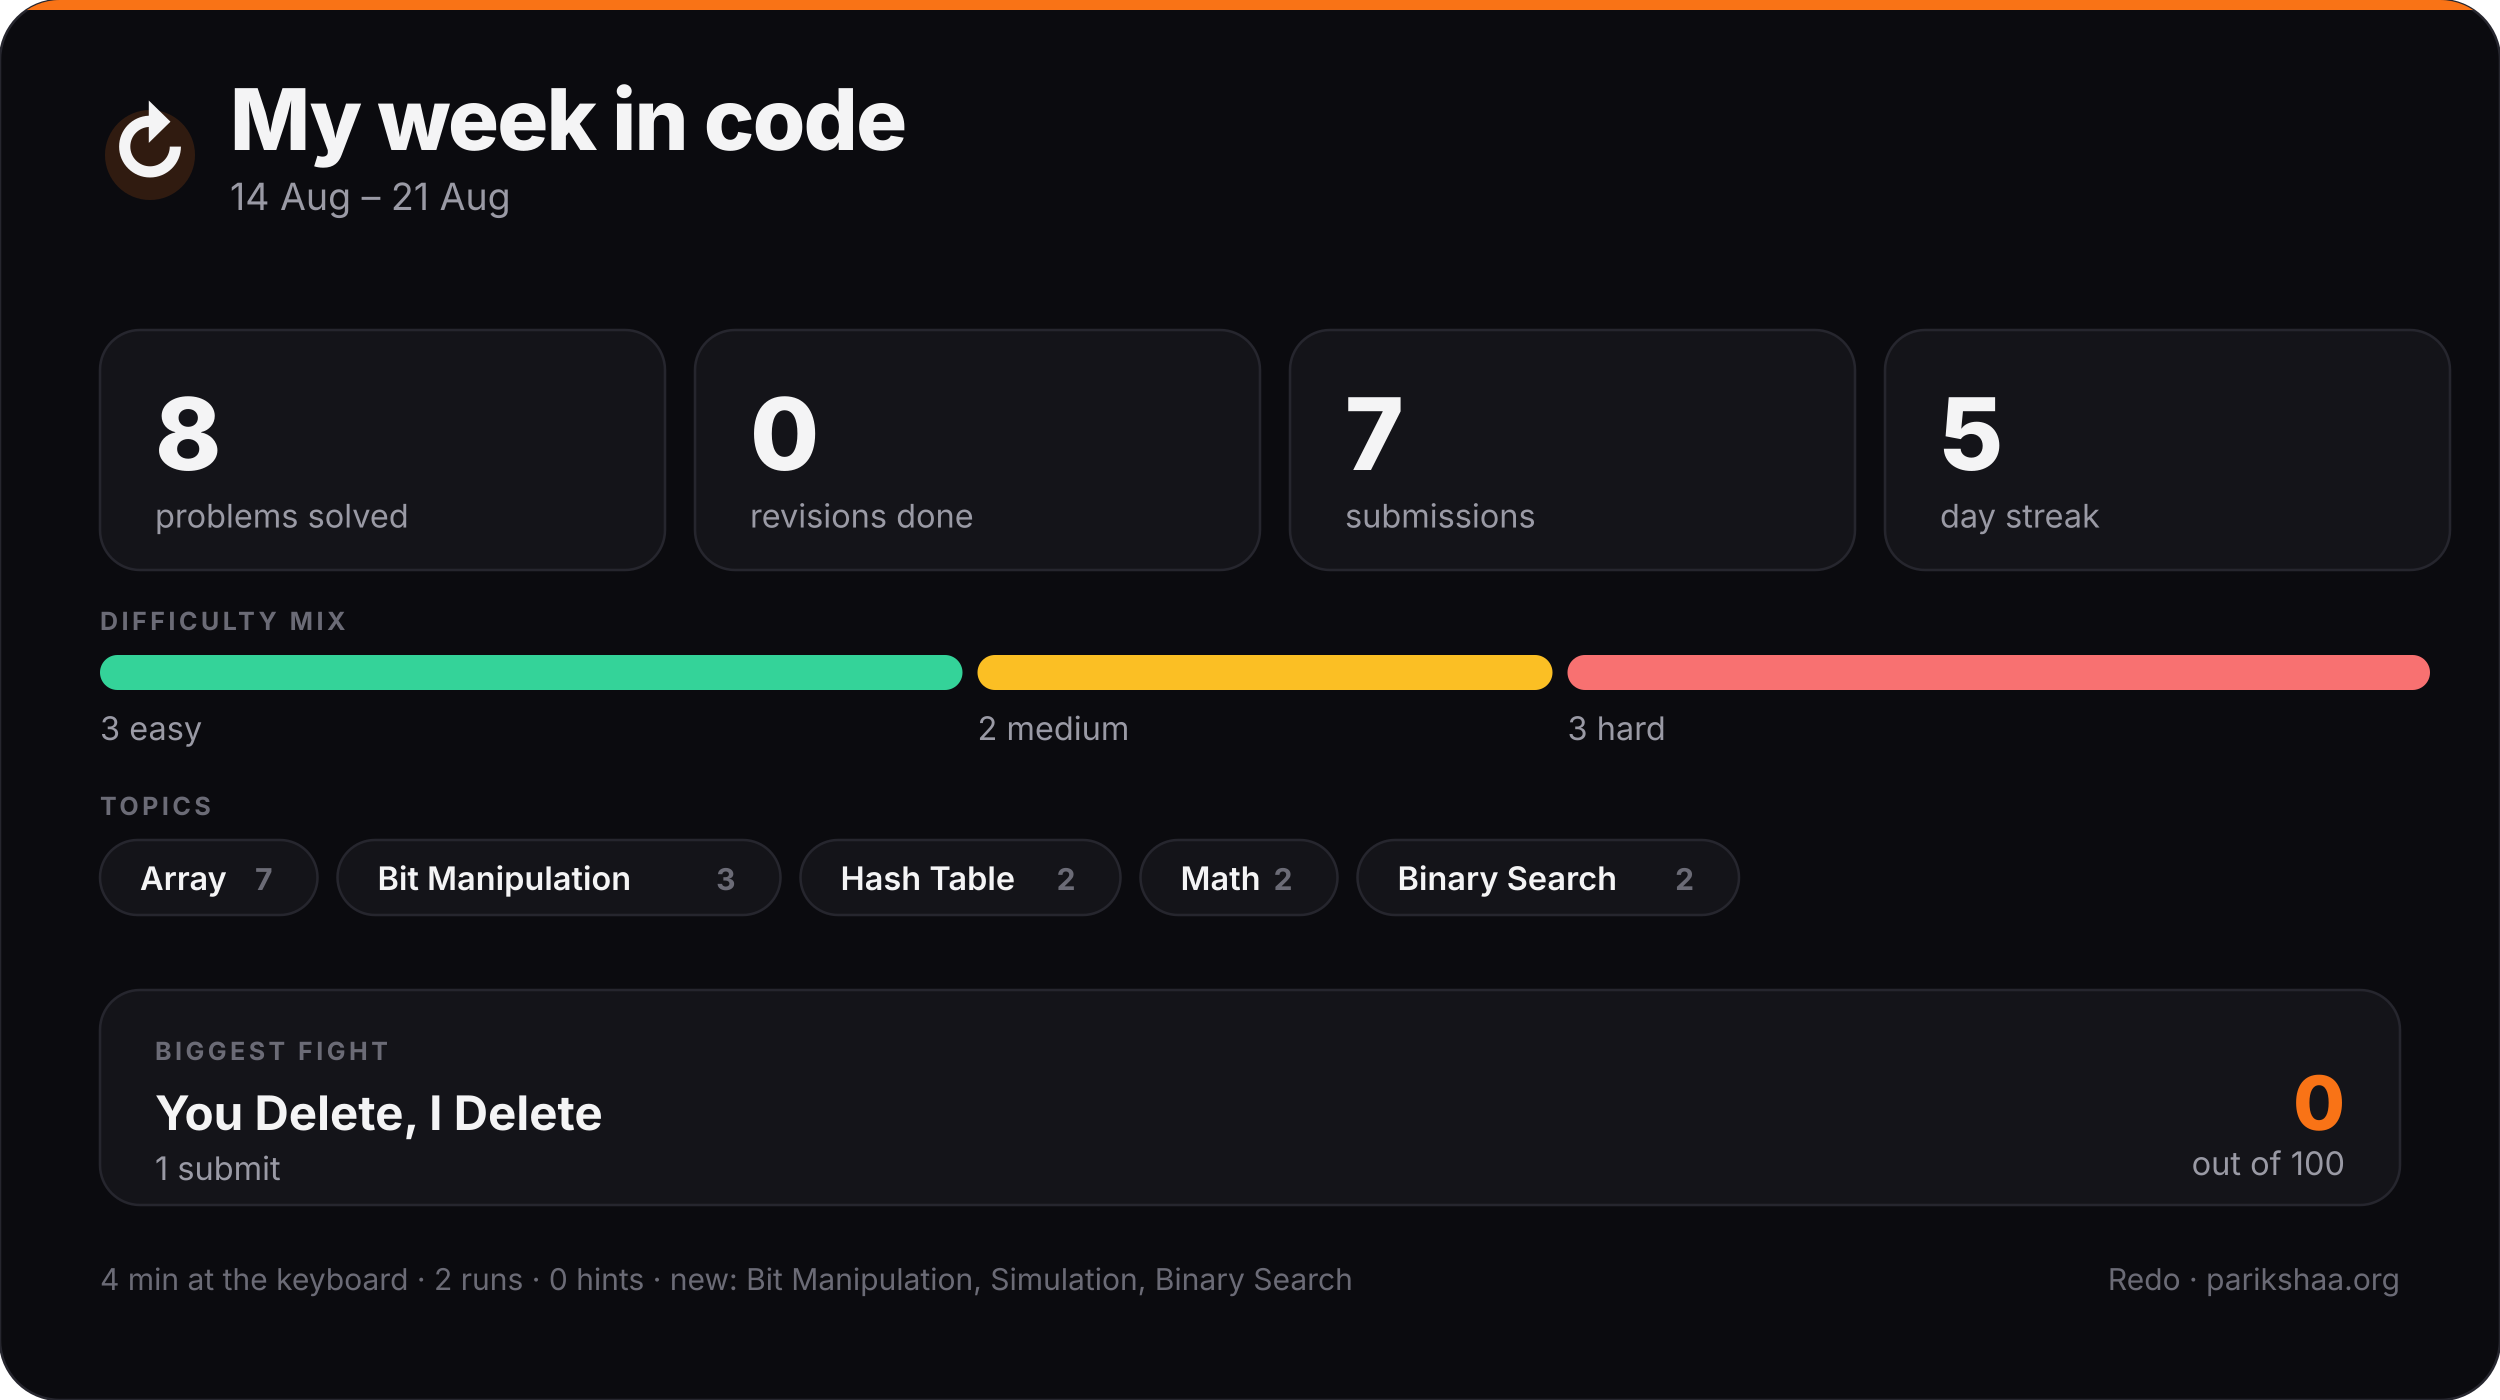
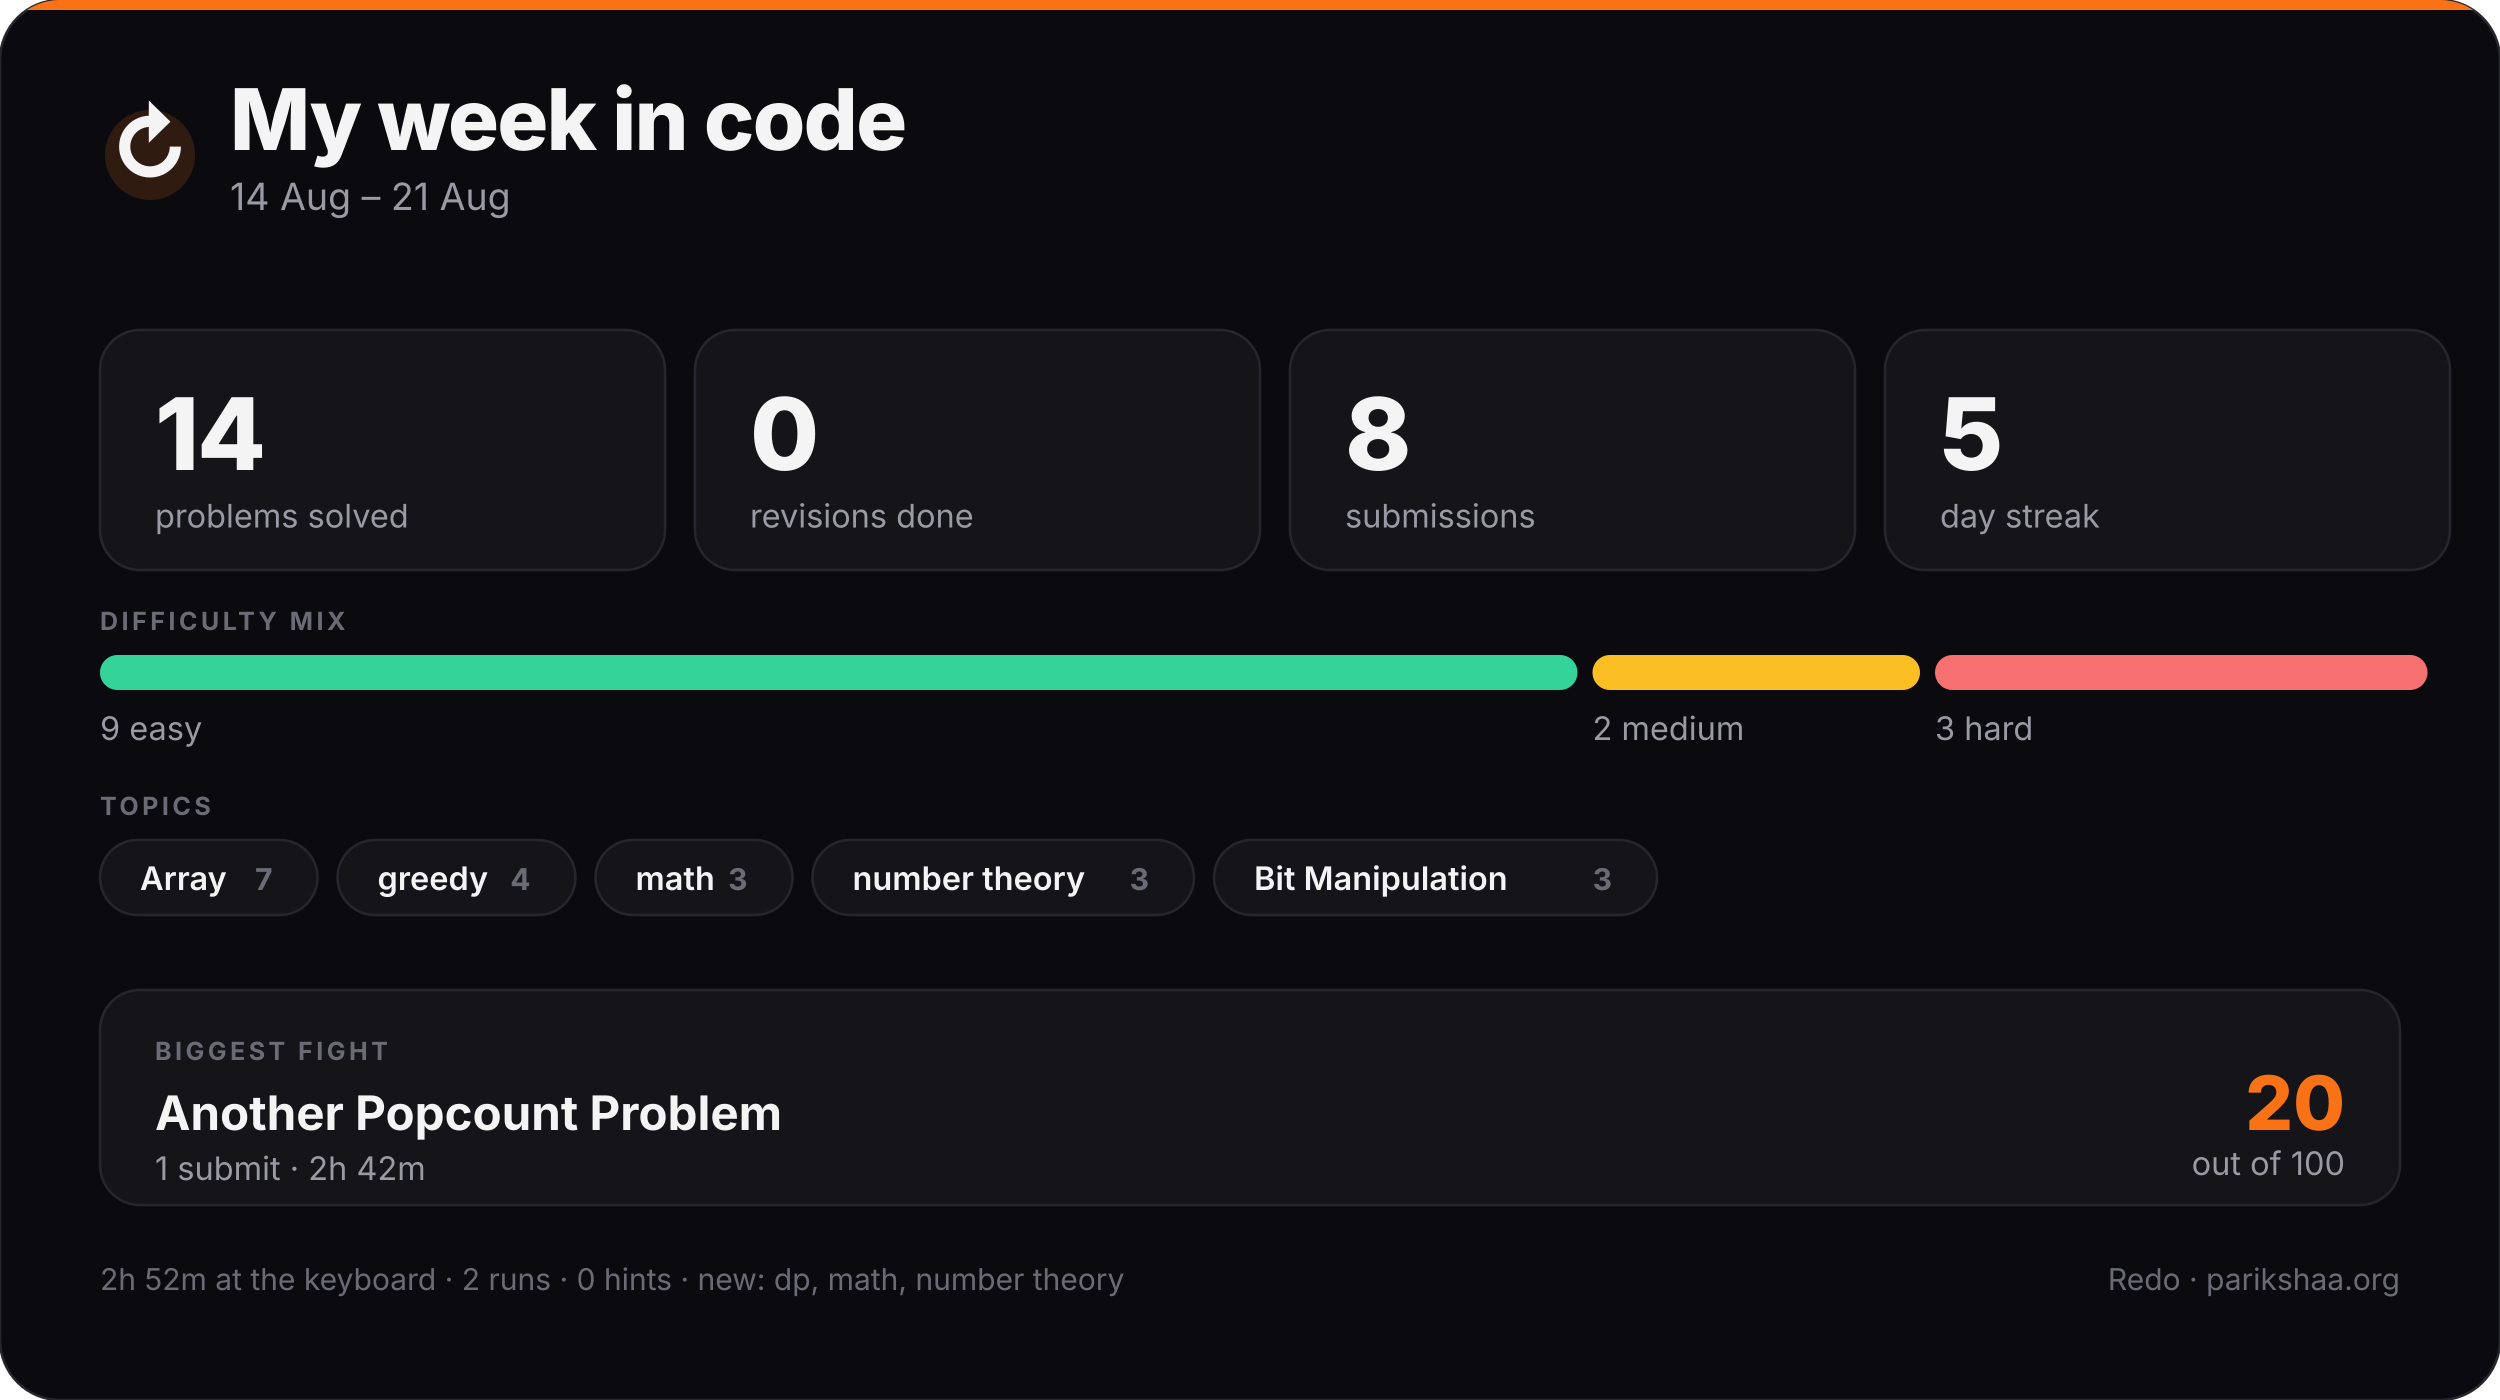
<svg xmlns="http://www.w3.org/2000/svg" width="1000" height="560" viewBox="0 0 1000 560" role="img" aria-label="Week in code">
  <style>
    text { font-family: -apple-system, BlinkMacSystemFont, "Segoe UI", Inter, sans-serif; }
    .title { fill: #f4f4f5; font-size: 34px; font-weight: 800; letter-spacing: -0.02em; }
    .sub { fill: #9a9aa5; font-size: 15px; }
    .big { fill: #f4f4f5; font-size: 40px; font-weight: 800; letter-spacing: -0.02em; }
    .small { fill: #9a9aa5; font-size: 13px; }
    .label { fill: #6b6b76; font-size: 10px; letter-spacing: 0.14em; font-weight: 700; }
    .chip { fill: #f4f4f5; font-size: 13px; font-weight: 600; }
    .chipCount { fill: #6b6b76; font-size: 12px; font-weight: 700; }
    .fightTitle { fill: #f4f4f5; font-size: 19px; font-weight: 700; }
    .fightScore { fill: #f97316; font-size: 30px; font-weight: 800; }
    .foot { fill: #6b6b76; font-size: 12px; }
    .rise { animation: rise 620ms cubic-bezier(.2,.8,.2,1) both; }
    @keyframes rise { from { opacity: 0; transform: translateY(8px); } to { opacity: 1; transform: none; } }
    @media (prefers-reduced-motion: reduce) { .rise { animation: none; } }
  </style>
  <defs>
    <clipPath id="card">
      <rect width="1000" height="560" rx="24" />
    </clipPath>
  </defs>
  <rect width="1000" height="560" rx="24" fill="#0b0b0f" stroke="#26262e" />
  <rect x="0" y="0" width="1000" height="4" fill="#f97316" clip-path="url(#card)" />
  <circle cx="60" cy="62" r="18" fill="#f97316" opacity="0.16" />
  <text x="60" y="71" class="title" fill="#f97316" text-anchor="middle" font-size="24">↻</text>
  <text x="92" y="60" class="title">My week in code</text>
  <text x="92" y="84" class="sub">14 Aug – 21 Aug</text>
  <g class="rise" style="animation-delay:0s">
    <rect x="40" y="132" width="226" height="96" rx="16" fill="#141419" stroke="#26262e" />
-     <text x="62" y="188" class="big">8</text>
+     <text x="62" y="188" class="big">14</text>
    <text x="62" y="211" class="small">problems solved</text>
  </g>
  <g class="rise" style="animation-delay:0.07s">
    <rect x="278" y="132" width="226" height="96" rx="16" fill="#141419" stroke="#26262e" />
    <text x="300" y="188" class="big">0</text>
    <text x="300" y="211" class="small">revisions done</text>
  </g>
  <g class="rise" style="animation-delay:0.14s">
    <rect x="516" y="132" width="226" height="96" rx="16" fill="#141419" stroke="#26262e" />
-     <text x="538" y="188" class="big">7</text>
+     <text x="538" y="188" class="big">8</text>
    <text x="538" y="211" class="small">submissions</text>
  </g>
  <g class="rise" style="animation-delay:0.21s">
    <rect x="754" y="132" width="226" height="96" rx="16" fill="#141419" stroke="#26262e" />
    <text x="776" y="188" class="big">5</text>
    <text x="776" y="211" class="small">day streak</text>
  </g>
  <text x="40" y="252" class="label">DIFFICULTY MIX</text>
-   <rect x="40" y="262" width="345" height="14" rx="7" fill="#34d399" />
-   <text x="40" y="296" class="small" fill="#34d399">3 easy</text>
-   <rect x="391" y="262" width="230" height="14" rx="7" fill="#fbbf24" />
-   <text x="391" y="296" class="small" fill="#fbbf24">2 medium</text>
-   <rect x="627" y="262" width="345" height="14" rx="7" fill="#f87171" />
-   <text x="627" y="296" class="small" fill="#f87171">3 hard</text>
+   <rect x="40" y="262" width="591" height="14" rx="7" fill="#34d399" />
+   <text x="40" y="296" class="small" fill="#34d399">9 easy</text>
+   <rect x="637" y="262" width="131" height="14" rx="7" fill="#fbbf24" />
+   <text x="637" y="296" class="small" fill="#fbbf24">2 medium</text>
+   <rect x="774" y="262" width="197" height="14" rx="7" fill="#f87171" />
+   <text x="774" y="296" class="small" fill="#f87171">3 hard</text>
  <text x="40" y="326" class="label">TOPICS</text>
  <g class="rise">
    <rect x="40" y="336" width="87" height="30" rx="15" fill="#141419" stroke="#26262e" />
    <text x="56" y="356" class="chip">Array</text>
    <text x="109" y="356" class="chipCount" text-anchor="end">7</text>
  </g>
  <g class="rise">
-     <rect x="135" y="336" width="177.2" height="30" rx="15" fill="#141419" stroke="#26262e" />
-     <text x="151" y="356" class="chip">Bit Manipulation</text>
-     <text x="294.2" y="356" class="chipCount" text-anchor="end">3</text>
+     <rect x="135" y="336" width="95.2" height="30" rx="15" fill="#141419" stroke="#26262e" />
+     <text x="151" y="356" class="chip">greedy</text>
+     <text x="212.2" y="356" class="chipCount" text-anchor="end">4</text>
  </g>
  <g class="rise">
-     <rect x="320.2" y="336" width="128" height="30" rx="15" fill="#141419" stroke="#26262e" />
-     <text x="336.2" y="356" class="chip">Hash Table</text>
-     <text x="430.2" y="356" class="chipCount" text-anchor="end">2</text>
+     <rect x="238.2" y="336" width="78.8" height="30" rx="15" fill="#141419" stroke="#26262e" />
+     <text x="254.2" y="356" class="chip">math</text>
+     <text x="299" y="356" class="chipCount" text-anchor="end">3</text>
  </g>
  <g class="rise">
-     <rect x="456.2" y="336" width="78.8" height="30" rx="15" fill="#141419" stroke="#26262e" />
-     <text x="472.2" y="356" class="chip">Math</text>
-     <text x="517" y="356" class="chipCount" text-anchor="end">2</text>
+     <rect x="325" y="336" width="152.6" height="30" rx="15" fill="#141419" stroke="#26262e" />
+     <text x="341" y="356" class="chip">number theory</text>
+     <text x="459.6" y="356" class="chipCount" text-anchor="end">3</text>
  </g>
  <g class="rise">
-     <rect x="543" y="336" width="152.6" height="30" rx="15" fill="#141419" stroke="#26262e" />
-     <text x="559" y="356" class="chip">Binary Search</text>
-     <text x="677.6" y="356" class="chipCount" text-anchor="end">2</text>
+     <rect x="485.6" y="336" width="177.2" height="30" rx="15" fill="#141419" stroke="#26262e" />
+     <text x="501.6" y="356" class="chip">Bit Manipulation</text>
+     <text x="644.8" y="356" class="chipCount" text-anchor="end">3</text>
  </g>
  <g class="rise" style="animation-delay:.25s">
    <rect x="40" y="396" width="920" height="86" rx="16" fill="#141419" stroke="#26262e" />
    <text x="62" y="424" class="label">BIGGEST FIGHT</text>
-     <text x="62" y="452" class="fightTitle">You Delete, I Delete</text>
-     <text x="62" y="472" class="small">1 submit</text>
-     <text x="938" y="452" class="fightScore" text-anchor="end">0</text>
+     <text x="62" y="452" class="fightTitle">Another Popcount Problem</text>
+     <text x="62" y="472" class="small">1 submit · 2h 42m</text>
+     <text x="938" y="452" class="fightScore" text-anchor="end">20</text>
    <text x="938" y="470" class="small" text-anchor="end">out of 100</text>
  </g>
-   <text x="40" y="516" class="foot">4 min at the keyboard · 2 runs · 0 hints · new: Bit Manipulation, Simulation, Binary Search</text>
+   <text x="40" y="516" class="foot">2h 52m at the keyboard · 2 runs · 0 hints · new: dp, math, number theory</text>
  <text x="960" y="516" class="foot" text-anchor="end">Redo · parikshaa.org</text>
</svg>
